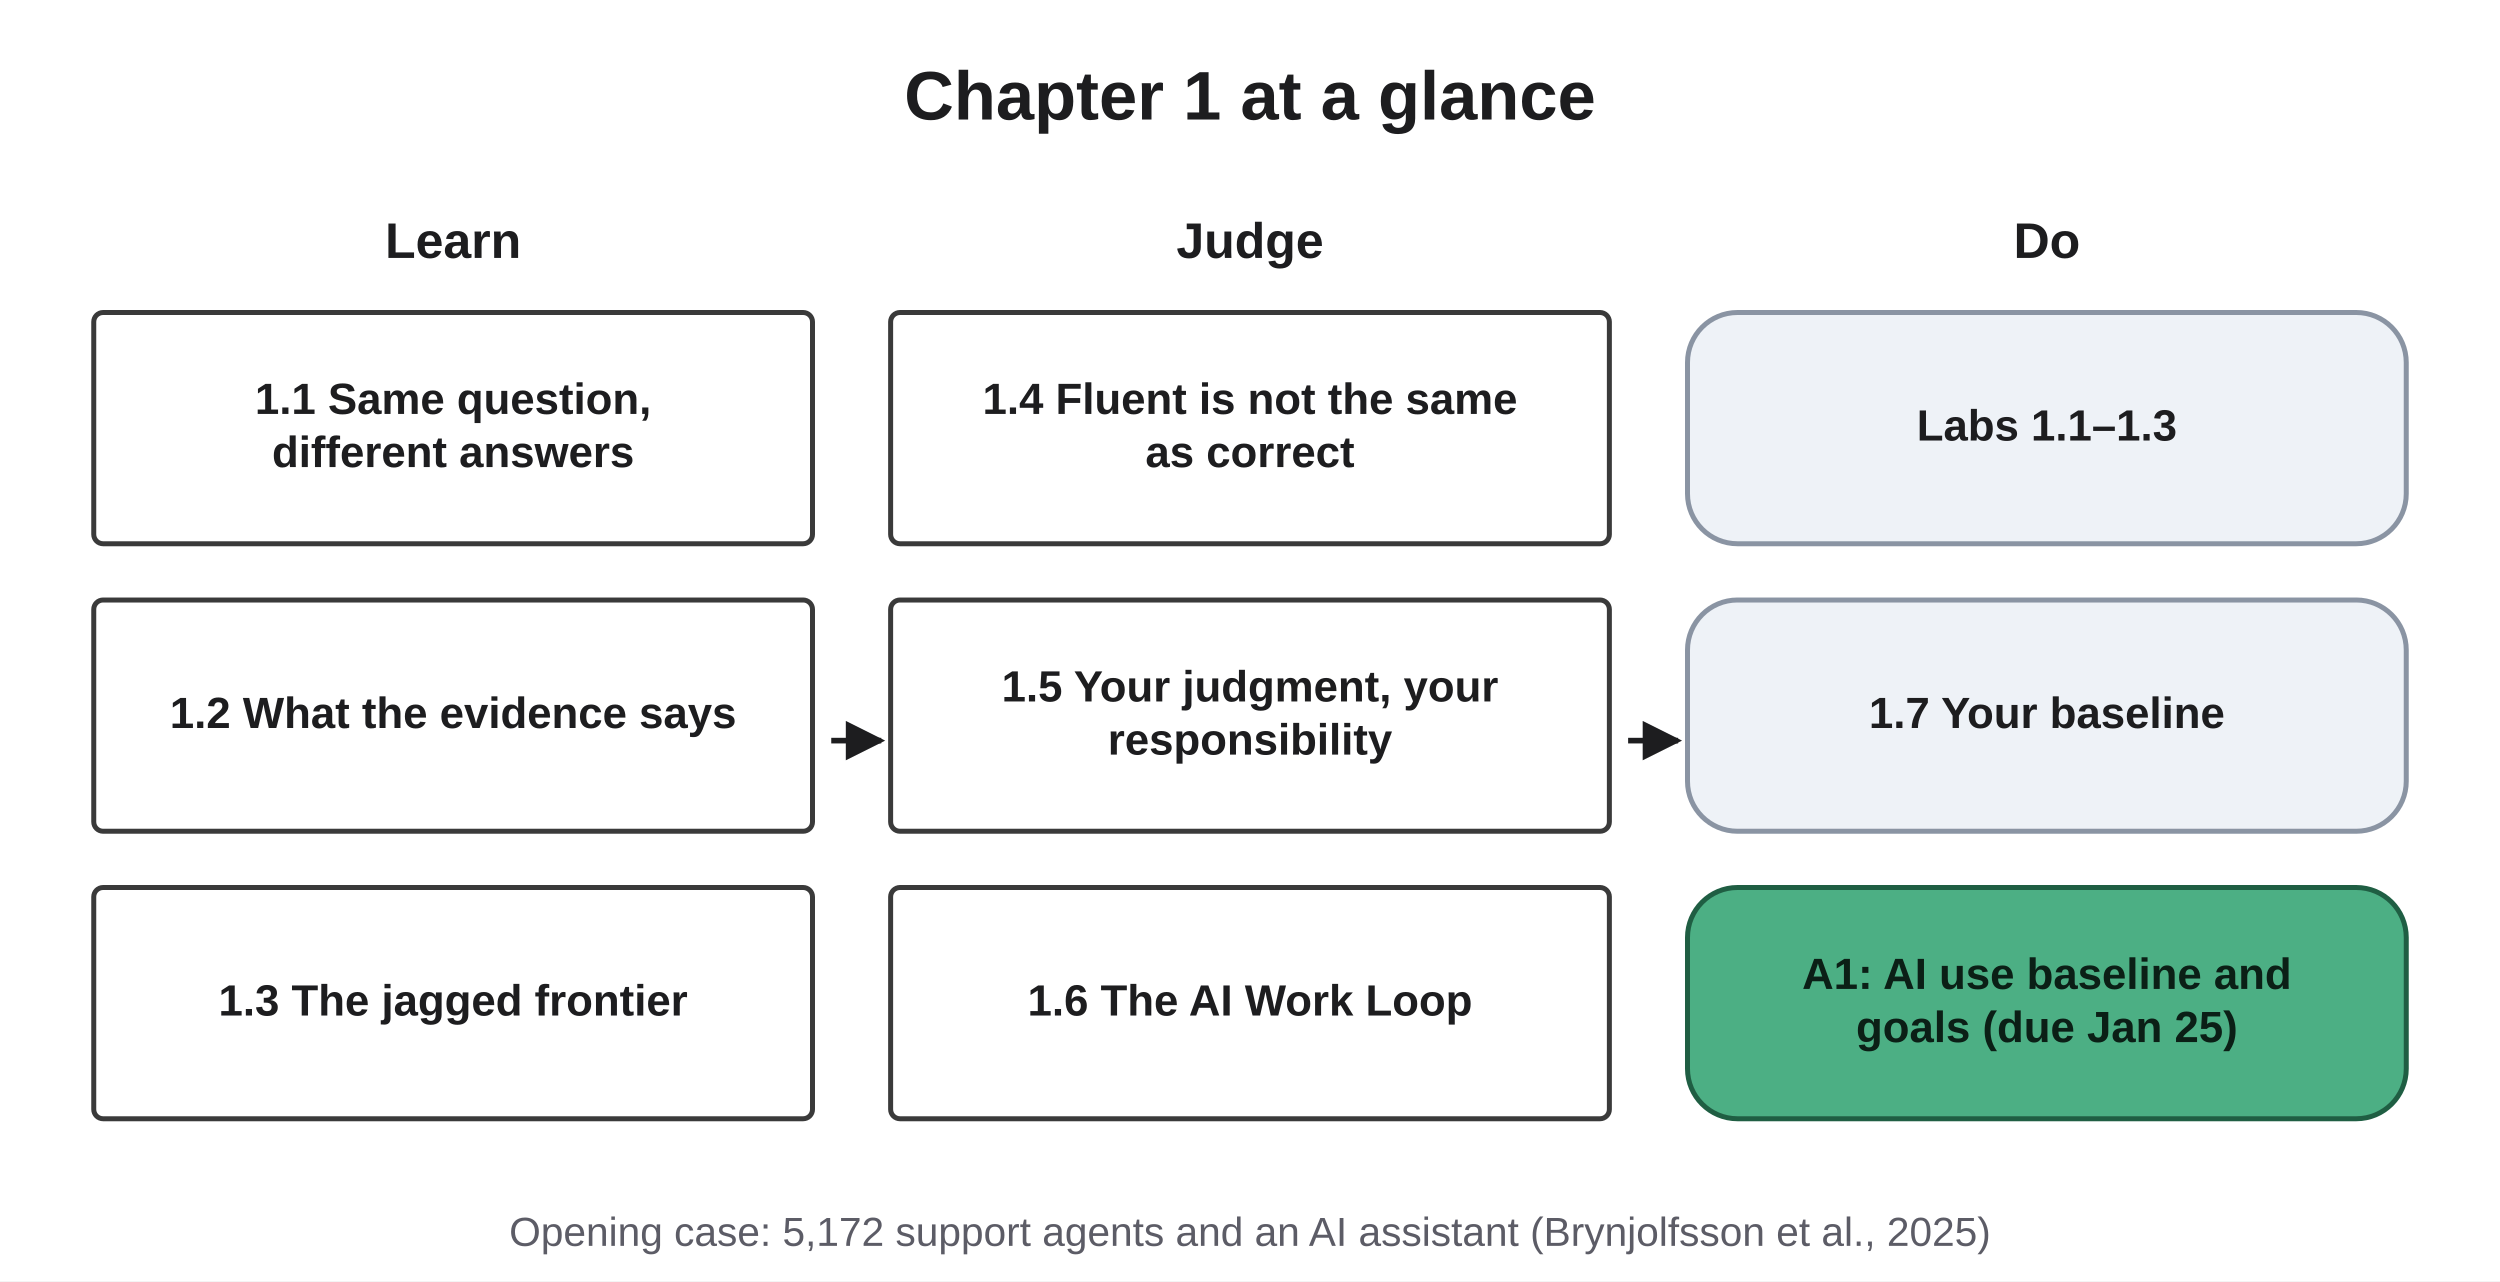
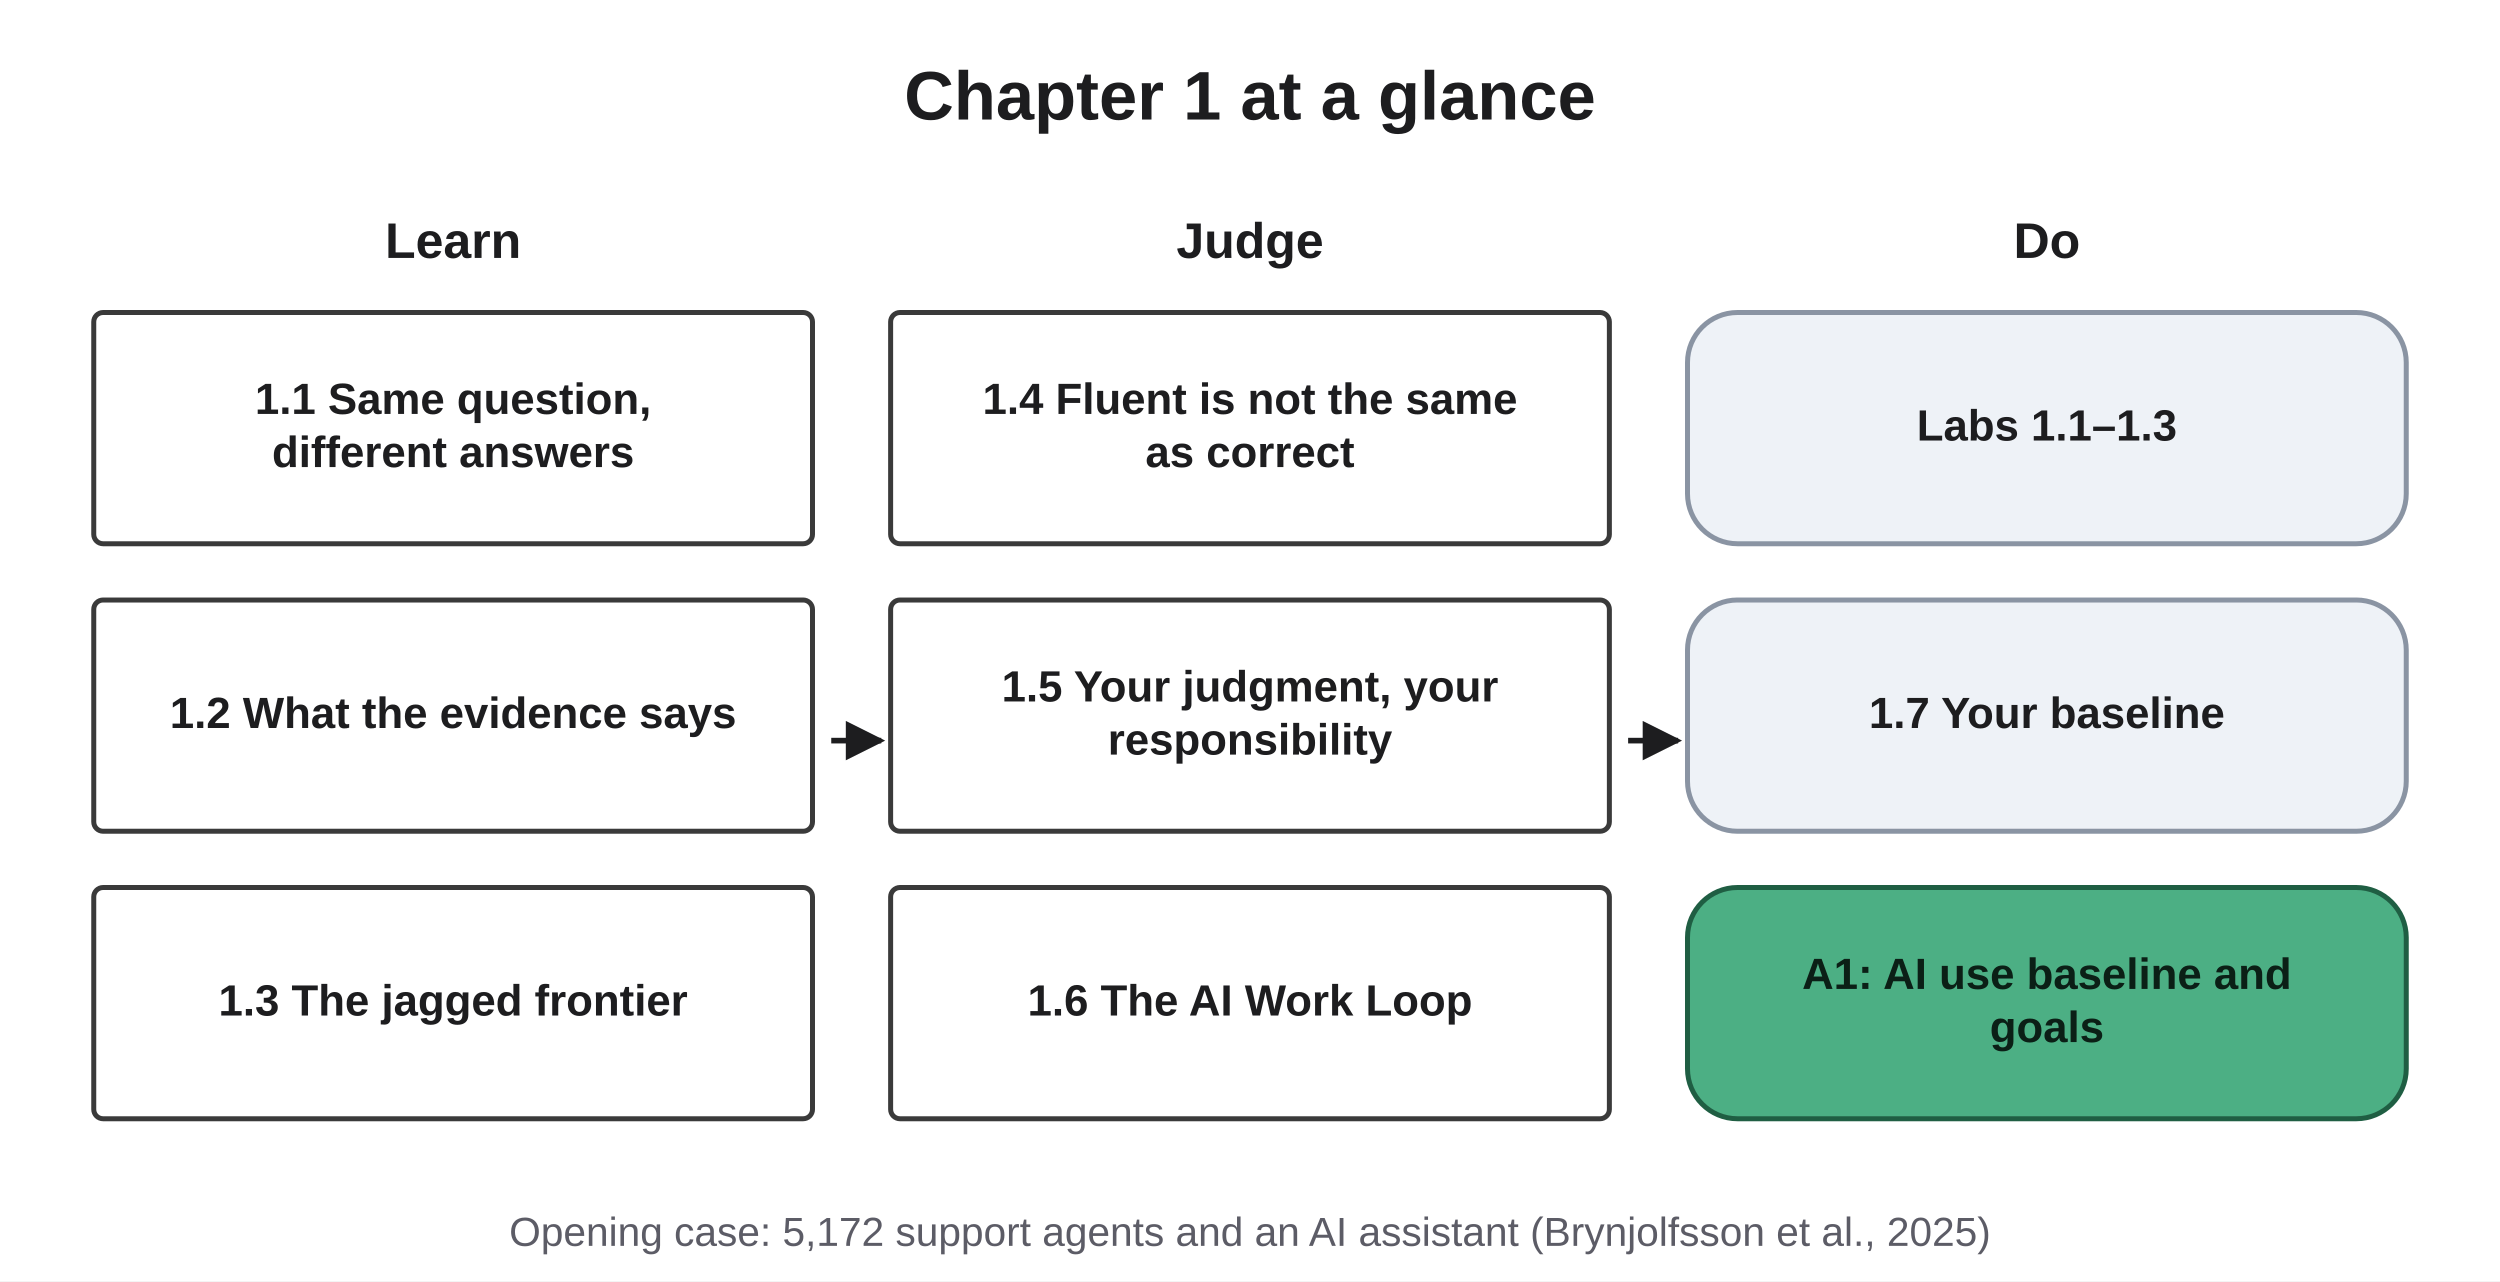
<svg xmlns="http://www.w3.org/2000/svg" viewBox="0 0 800 410" width="800" height="410" role="img" font-family="'Source Sans 3', 'Source Sans Pro', 'Helvetica Neue', Arial, sans-serif">
  <defs>
    <marker id="arrow-color" viewBox="0 0 10 10" refX="9" refY="5" markerWidth="7" markerHeight="7" orient="auto-start-reverse">
      <path d="M0,0 L10,5 L0,10 z" fill="#1D1D1F" />
    </marker>
    <pattern id="hatch" patternUnits="userSpaceOnUse" width="8" height="8" patternTransform="rotate(45)">
      <rect width="8" height="8" fill="#FFFFFF" />
      <line x1="0" y1="0" x2="0" y2="8" stroke="#9A9A9A" stroke-width="1.3" />
    </pattern>
    <pattern id="dots" patternUnits="userSpaceOnUse" width="7" height="7">
      <rect width="7" height="7" fill="#FFFFFF" />
      <circle cx="3.5" cy="3.5" r="1.2" fill="#000" />
    </pattern>
  </defs>
  <rect width="800" height="410" fill="#FFFFFF" />
  <text x="400.0" y="32.0" font-size="22" font-weight="700" text-anchor="middle" dominant-baseline="middle" fill="#1D1D1F" style="">Chapter 1 at a glance</text>
  <text x="145.0" y="78.0" font-size="16" font-weight="700" text-anchor="middle" dominant-baseline="middle" fill="#1D1D1F" style="">Learn</text>
  <rect x="30" y="100" width="230" height="74" rx="3" fill="#FFFFFF" stroke="#3A3A3A" stroke-width="1.6" />
  <text x="145.0" y="128.5" font-size="14" font-weight="600" text-anchor="middle" dominant-baseline="middle" fill="#1D1D1F" style="">1.1 Same question,</text>
  <text x="145.0" y="145.5" font-size="14" font-weight="600" text-anchor="middle" dominant-baseline="middle" fill="#1D1D1F" style="">different answers</text>
  <rect x="30" y="192" width="230" height="74" rx="3" fill="#FFFFFF" stroke="#3A3A3A" stroke-width="1.6" />
  <text x="145.0" y="229.0" font-size="14" font-weight="600" text-anchor="middle" dominant-baseline="middle" fill="#1D1D1F" style="">1.2 What the evidence says</text>
  <rect x="30" y="284" width="230" height="74" rx="3" fill="#FFFFFF" stroke="#3A3A3A" stroke-width="1.6" />
  <text x="145.0" y="321.0" font-size="14" font-weight="600" text-anchor="middle" dominant-baseline="middle" fill="#1D1D1F" style="">1.3 The jagged frontier</text>
  <path d="M266.0,237.0 L282.0,237.0" fill="none" stroke="#1D1D1F" stroke-width="1.8" marker-end="url(#arrow-color)" />
  <text x="400.0" y="78.0" font-size="16" font-weight="700" text-anchor="middle" dominant-baseline="middle" fill="#1D1D1F" style="">Judge</text>
  <rect x="285" y="100" width="230" height="74" rx="3" fill="#FFFFFF" stroke="#3A3A3A" stroke-width="1.6" />
  <text x="400.0" y="128.5" font-size="14" font-weight="600" text-anchor="middle" dominant-baseline="middle" fill="#1D1D1F" style="">1.4 Fluent is not the same</text>
  <text x="400.0" y="145.5" font-size="14" font-weight="600" text-anchor="middle" dominant-baseline="middle" fill="#1D1D1F" style="">as correct</text>
  <rect x="285" y="192" width="230" height="74" rx="3" fill="#FFFFFF" stroke="#3A3A3A" stroke-width="1.6" />
  <text x="400.0" y="220.5" font-size="14" font-weight="600" text-anchor="middle" dominant-baseline="middle" fill="#1D1D1F" style="">1.5 Your judgment, your</text>
  <text x="400.0" y="237.5" font-size="14" font-weight="600" text-anchor="middle" dominant-baseline="middle" fill="#1D1D1F" style="">responsibility</text>
  <rect x="285" y="284" width="230" height="74" rx="3" fill="#FFFFFF" stroke="#3A3A3A" stroke-width="1.6" />
  <text x="400.0" y="321.0" font-size="14" font-weight="600" text-anchor="middle" dominant-baseline="middle" fill="#1D1D1F" style="">1.6 The AI Work Loop</text>
  <path d="M521.0,237.0 L537.0,237.0" fill="none" stroke="#1D1D1F" stroke-width="1.8" marker-end="url(#arrow-color)" />
  <text x="655.0" y="78.0" font-size="16" font-weight="700" text-anchor="middle" dominant-baseline="middle" fill="#1D1D1F" style="">Do</text>
  <rect x="540" y="100" width="230" height="74" rx="16" fill="#EEF2F7" stroke="#8A94A3" stroke-width="1.6" />
  <text x="655.0" y="137.0" font-size="14" font-weight="600" text-anchor="middle" dominant-baseline="middle" fill="#1D1D1F" style="">Labs 1.1–1.3</text>
  <rect x="540" y="192" width="230" height="74" rx="16" fill="#EEF2F7" stroke="#8A94A3" stroke-width="1.6" />
  <text x="655.0" y="229.0" font-size="14" font-weight="600" text-anchor="middle" dominant-baseline="middle" fill="#1D1D1F" style="">1.7 Your baseline</text>
  <rect x="540" y="284" width="230" height="74" rx="16" fill="#4CAF84" stroke="#1F5E43" stroke-width="1.6" />
  <text x="655.0" y="312.5" font-size="14" font-weight="600" text-anchor="middle" dominant-baseline="middle" fill="#0B1F16" style="">A1: AI use baseline and</text>
-   <text x="655.0" y="329.5" font-size="14" font-weight="600" text-anchor="middle" dominant-baseline="middle" fill="#0B1F16" style="">goals (due Jan 25)</text>
+   <text x="655.0" y="329.5" font-size="14" font-weight="600" text-anchor="middle" dominant-baseline="middle" fill="#0B1F16" style="">goals</text>
  <text x="400.0" y="395.0" font-size="13" font-weight="normal" text-anchor="middle" dominant-baseline="middle" fill="#5C5C66" style="">Opening case: 5,172 support agents and an AI assistant (Brynjolfsson et al., 2025)</text>
</svg>
